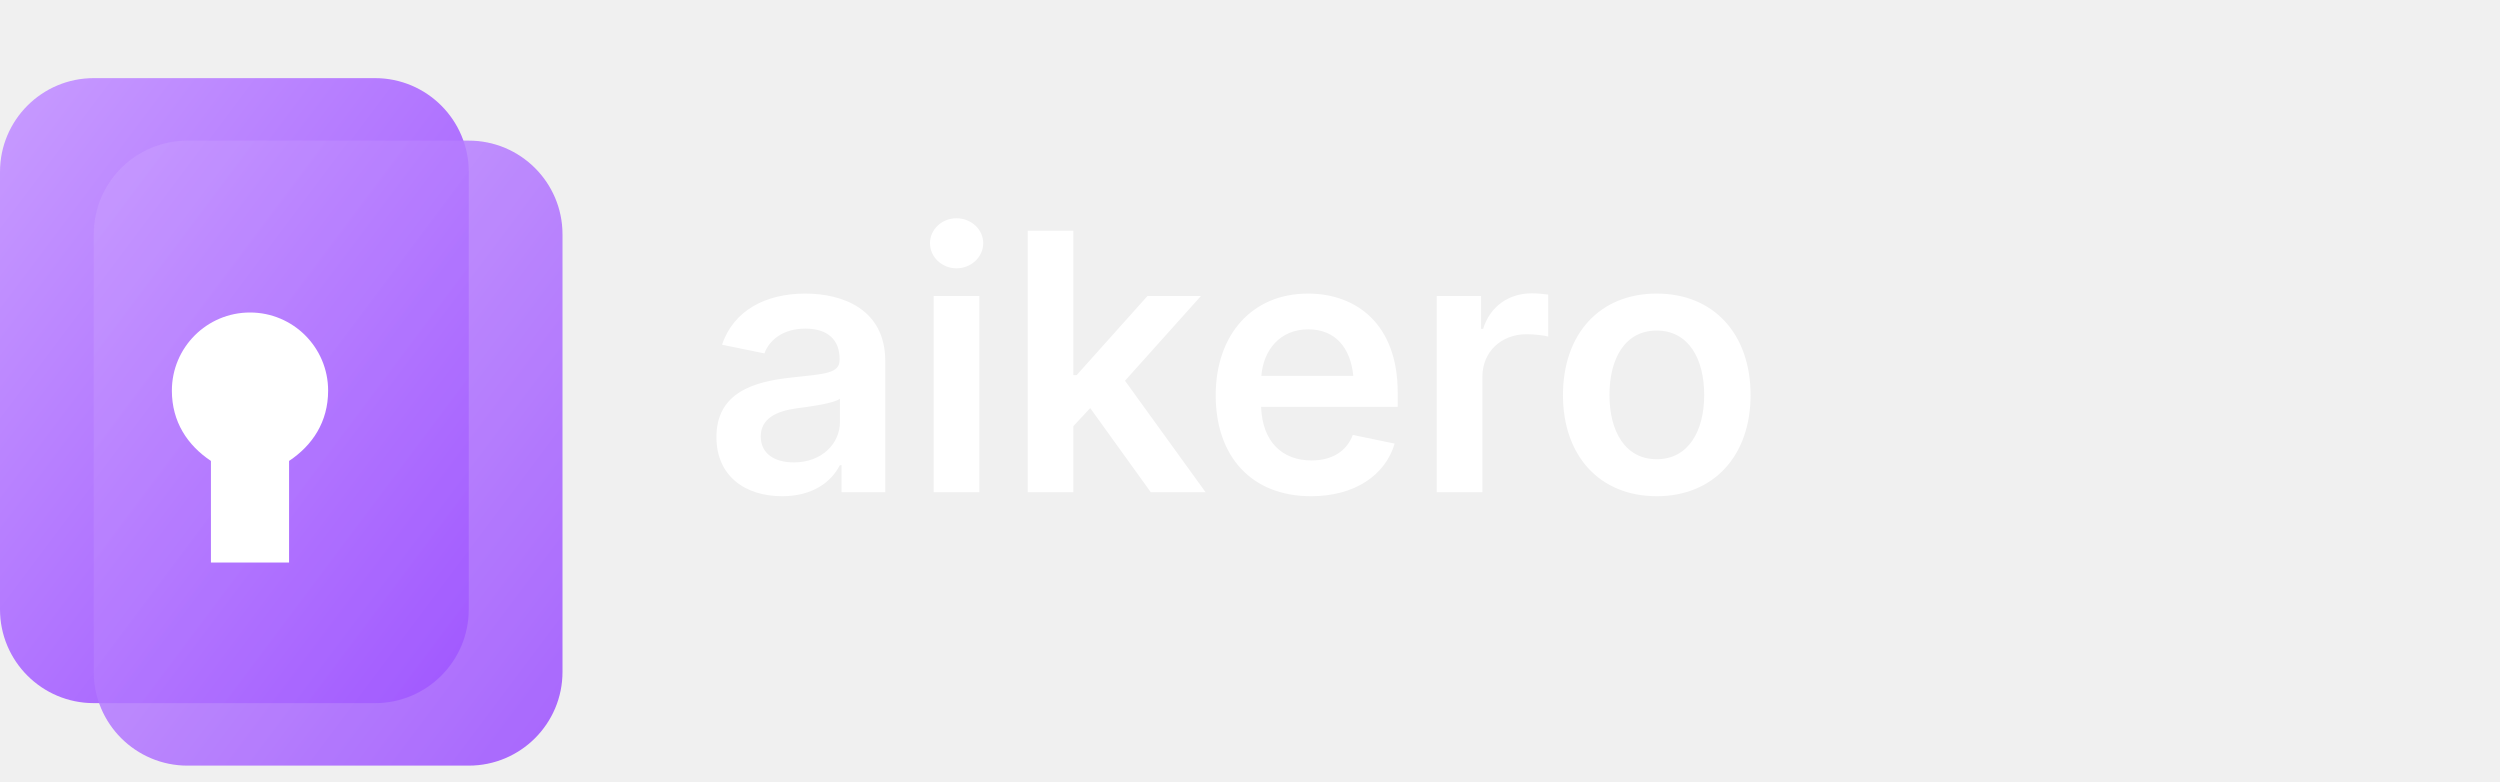
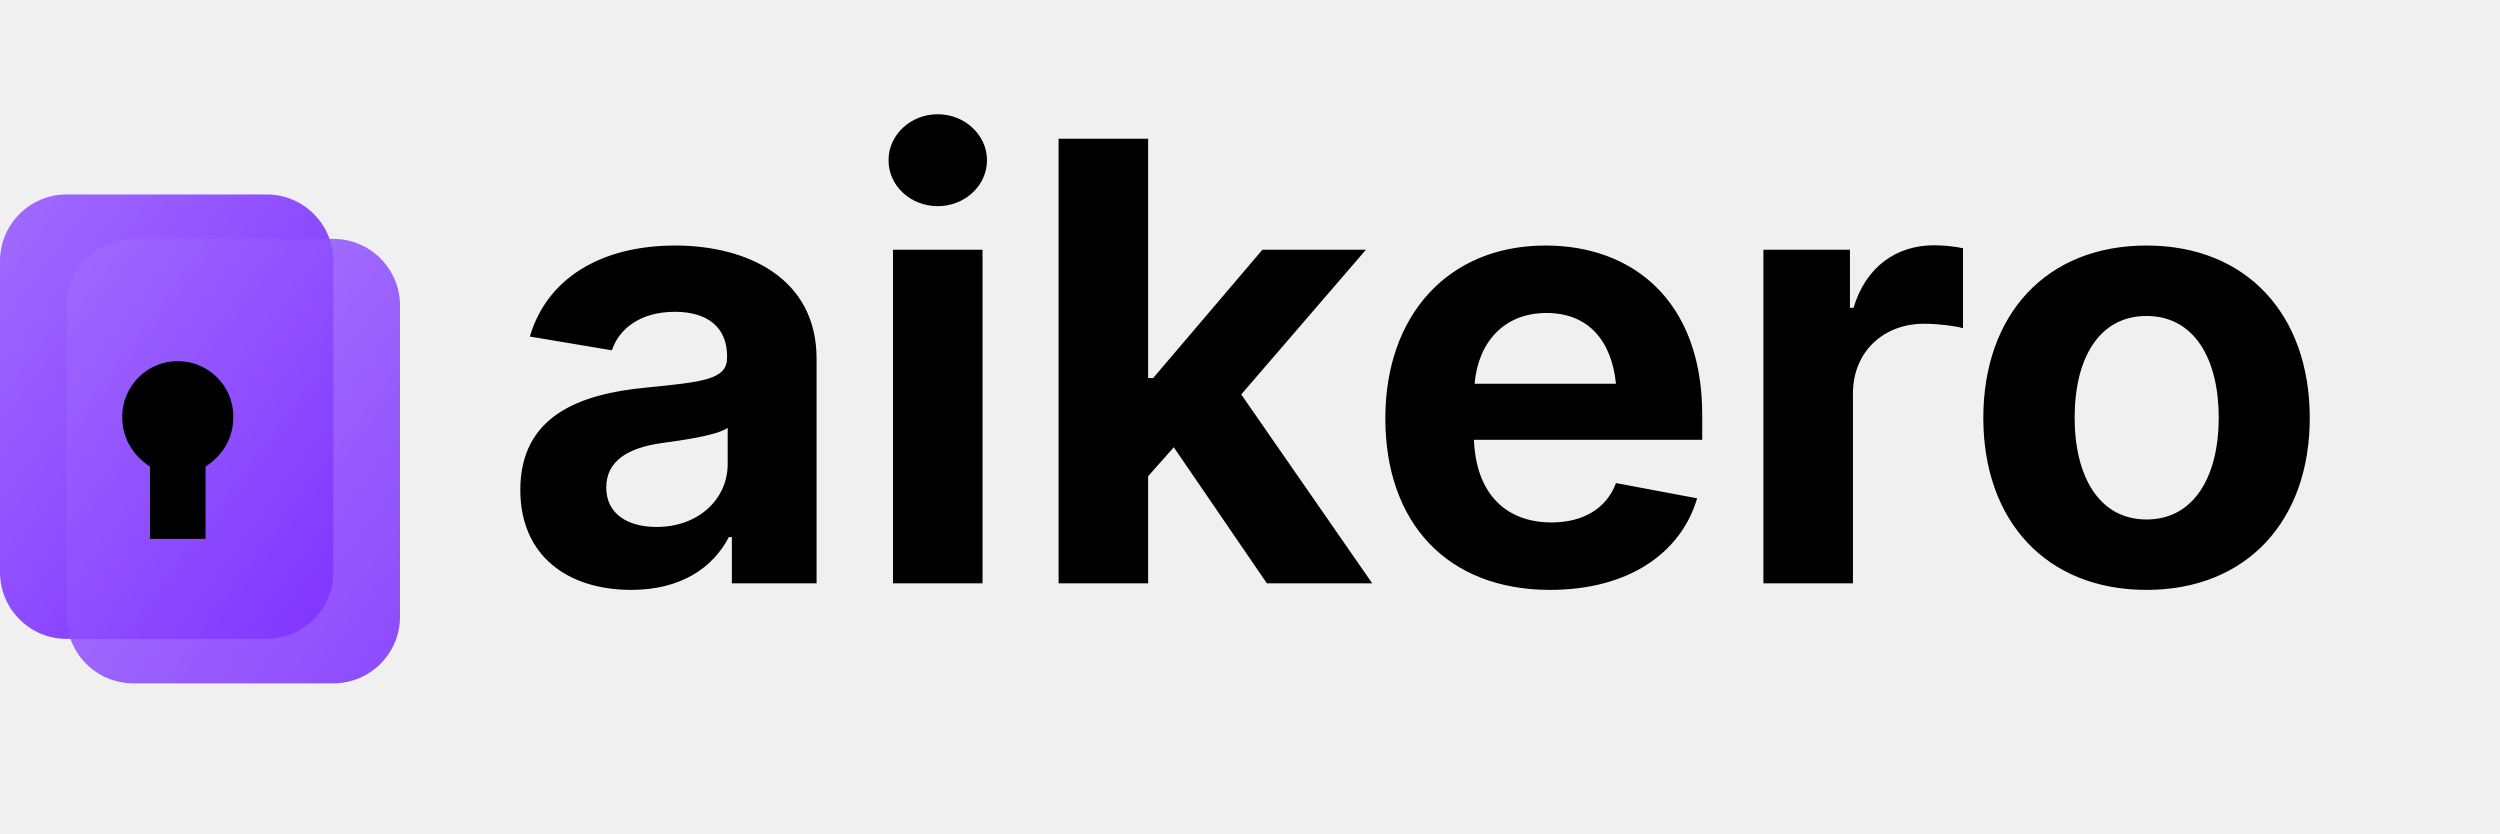
- <svg xmlns="http://www.w3.org/2000/svg" width="320" height="100" viewBox="0 0 320 100">
+ <svg xmlns="http://www.w3.org/2000/svg" width="900" height="300" viewBox="0 0 900 300">
  <defs>
-     <linearGradient id="iconPurpleDark" x1="0" y1="0" x2="1" y2="1">
-       <stop offset="0%" stop-color="#C89CFF" />
-       <stop offset="100%" stop-color="#9A4DFF" />
+     <linearGradient id="iconPurpleLight3" x1="0" y1="0" x2="1" y2="1">
+       <stop offset="0%" stop-color="#A06BFF" />
+       <stop offset="100%" stop-color="#7B2CFF" />
    </linearGradient>
  </defs>
-   <g transform="translate(0,10)">
-     <rect x="0" y="0" width="60" height="80" rx="12" fill="url(#iconPurpleDark)" />
-     <rect x="12" y="8" width="60" height="80" rx="12" fill="url(#iconPurpleDark)" opacity="0.85" />
-     <path d="M42 40a10 10 0 1 0 -20 0c0 4 2 7 5 9v13h10V49c3-2 5-5 5-9z" fill="#FFFFFF" />
+   <g transform="translate(0,70)">
+     <rect x="0" y="0" width="120" height="160" rx="24" fill="url(#iconPurpleLight3)" />
+     <rect x="24" y="16" width="120" height="160" rx="24" fill="url(#iconPurpleLight3)" opacity="0.85" />
+     <path d="M84 80a20 20 0 1 0 -40 0c0 8 4 14 10 18v26h20v-26c6-4 10-10 10-18z" fill="#000" />
  </g>
-   <g transform="translate(90, 63)" fill="#FFFFFF">
-     <text font-family="Inter, Helvetica, Arial" font-size="46" font-weight="600">aikero</text>
-   </g>
+   <text x="180" y="210" font-family="Inter, Helvetica, Arial" font-size="220" font-weight="700" fill="#000">
+     aikero
+   </text>
</svg>
